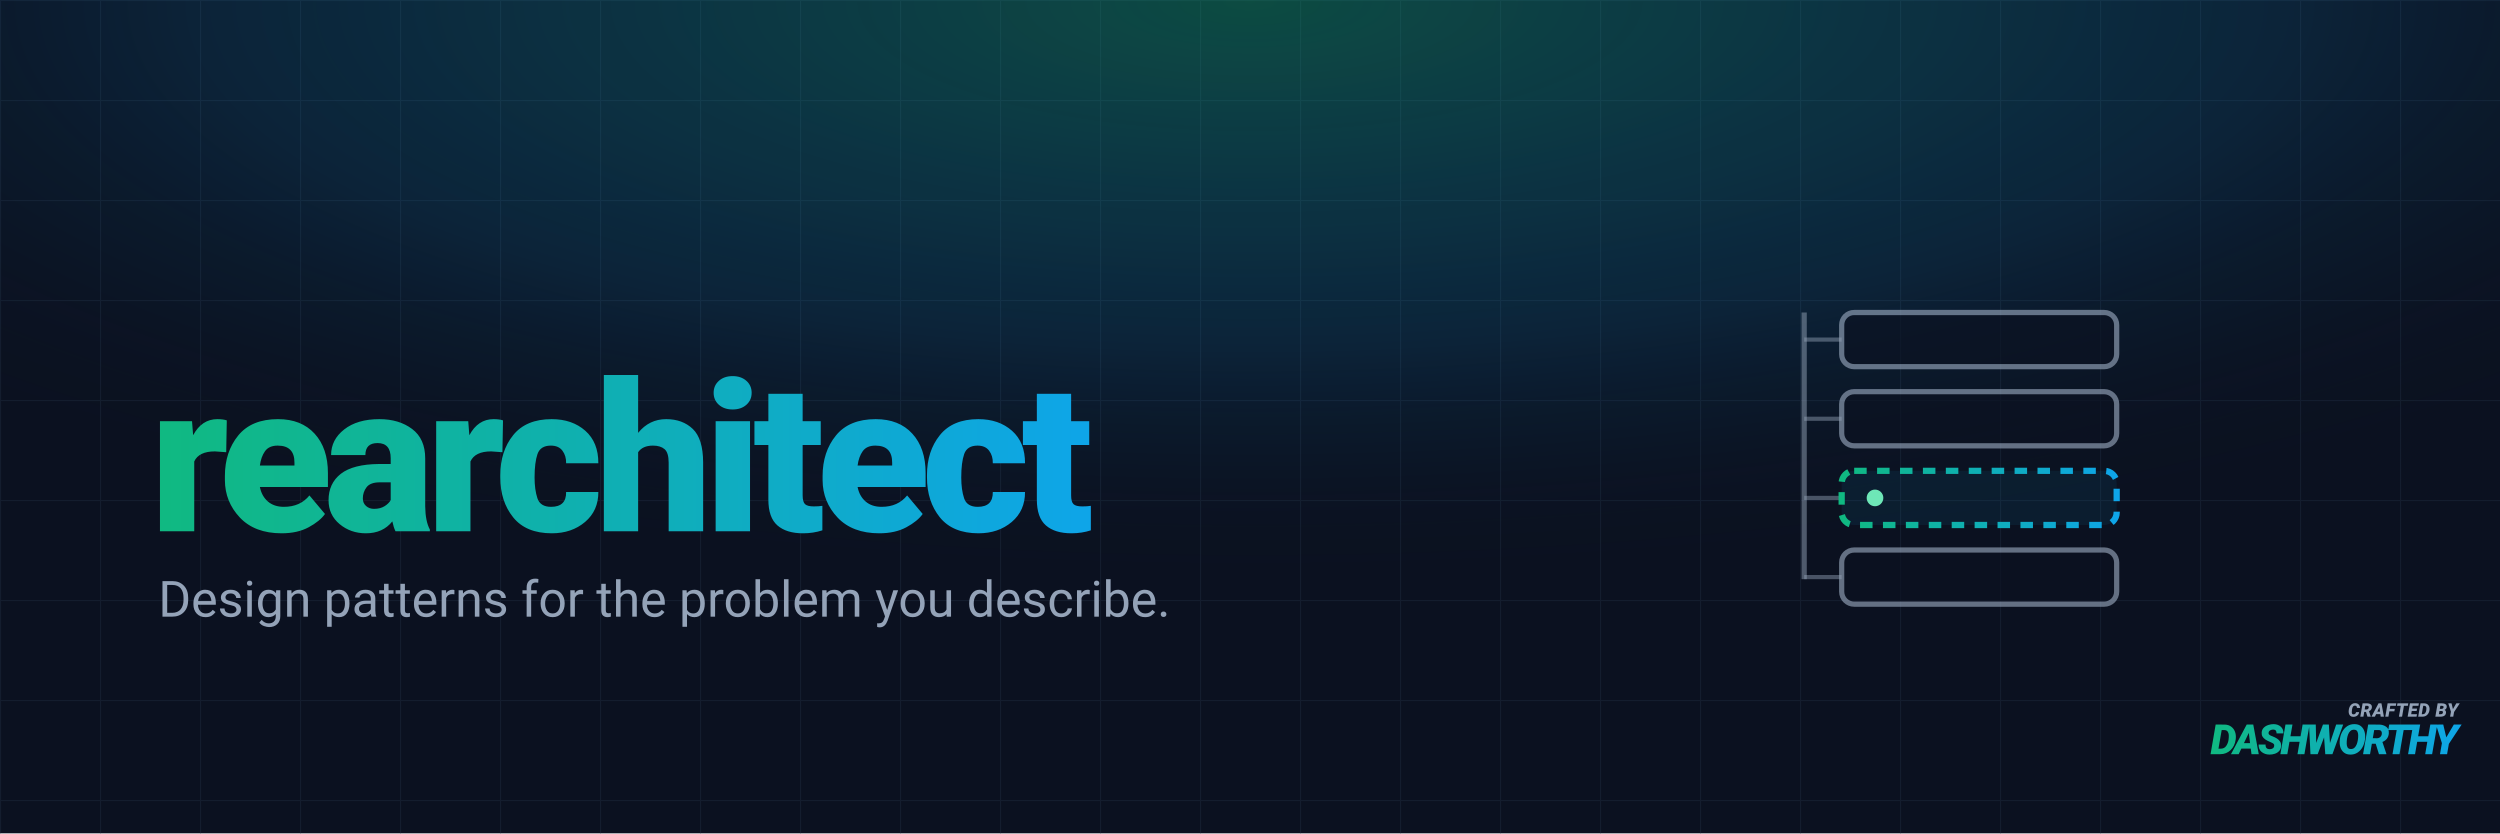
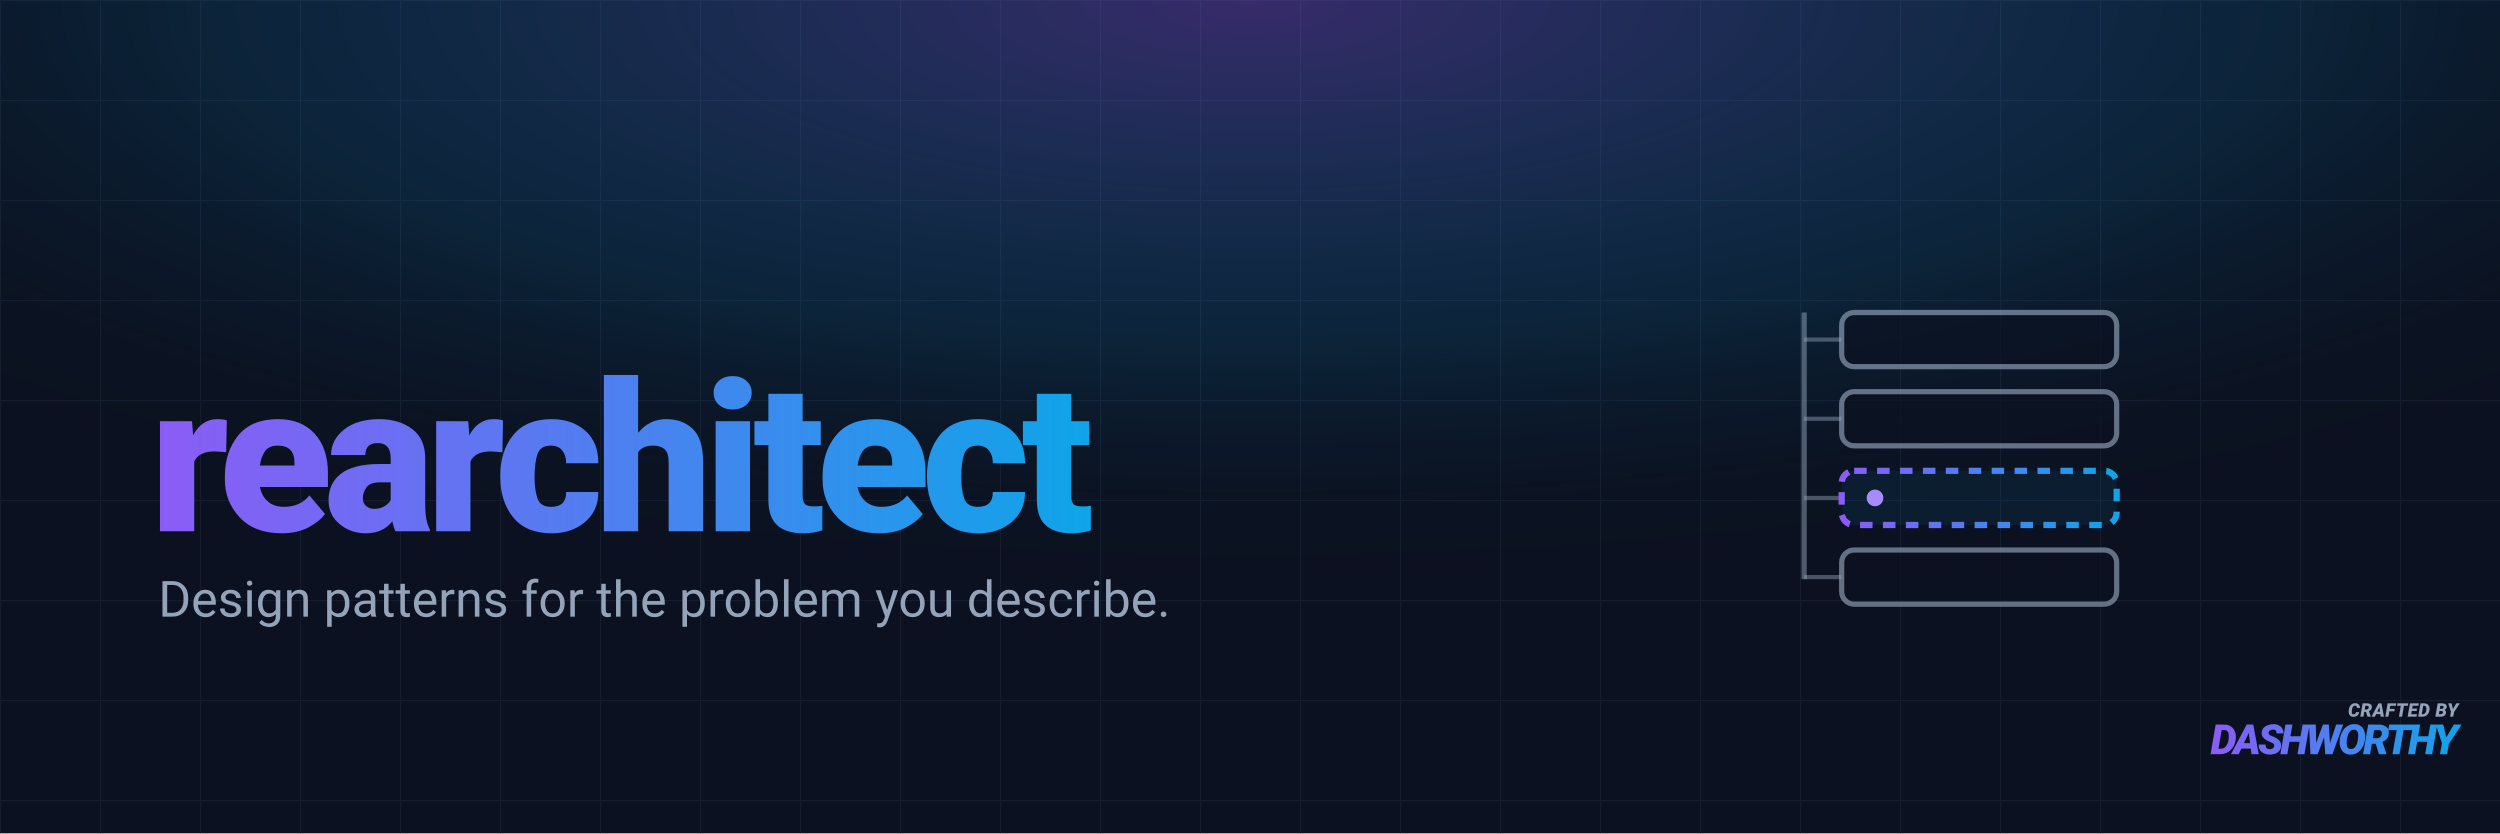
<svg xmlns="http://www.w3.org/2000/svg" viewBox="0 0 1200 400" width="1200" height="400" role="img" aria-label="rearchitect — design patterns for the problem you describe">
  <defs>
    <radialGradient id="glow" cx="50%" cy="0%" r="70%">
-       <stop offset="0%" stop-color="#10B981" stop-opacity="0.35" />
+       <stop offset="0%" stop-color="#8B5CF6" stop-opacity="0.35" />
      <stop offset="60%" stop-color="#0EA5E9" stop-opacity="0.12" />
      <stop offset="100%" stop-color="#0B1120" stop-opacity="0" />
    </radialGradient>
    <linearGradient id="accent" x1="0" y1="0" x2="1" y2="0">
-       <stop offset="0%" stop-color="#10B981" />
+       <stop offset="0%" stop-color="#8B5CF6" />
      <stop offset="100%" stop-color="#0EA5E9" />
    </linearGradient>
    <pattern id="grid" width="48" height="48" patternUnits="userSpaceOnUse">
      <path d="M48 0 L0 0 0 48" fill="none" stroke="#1E293B" stroke-width="1" />
    </pattern>
  </defs>
  <rect width="1200" height="400" fill="#0B1120" />
  <rect width="1200" height="400" fill="url(#grid)" opacity="0.5" />
  <rect width="1200" height="400" fill="url(#glow)" />
  <line x1="866" y1="150" x2="866" y2="278" stroke="#94A3B8" stroke-width="2.5" opacity="0.5" />
  <g fill="#0B1120" stroke="#94A3B8" stroke-width="2.5" opacity="0.65">
    <rect x="884" y="150" width="132" height="26" rx="6" />
    <rect x="884" y="188" width="132" height="26" rx="6" />
    <rect x="884" y="264" width="132" height="26" rx="6" />
  </g>
  <g stroke="#94A3B8" stroke-width="2" opacity="0.45">
    <line x1="866" y1="163" x2="884" y2="163" />
    <line x1="866" y1="201" x2="884" y2="201" />
    <line x1="866" y1="239" x2="884" y2="239" />
    <line x1="866" y1="277" x2="884" y2="277" />
  </g>
  <rect x="884" y="226" width="132" height="26" rx="6" fill="#0EA5E9" fill-opacity="0.08" stroke="url(#accent)" stroke-width="3" stroke-dasharray="6 5" />
-   <circle cx="900" cy="239" r="4" fill="#6EE7B7" />
+   <circle cx="900" cy="239" r="4" fill="#A78BFA" />
  <text x="72" y="255" font-family="-apple-system,BlinkMacSystemFont,'Segoe UI',Roboto,Helvetica,Arial,sans-serif" font-size="100" font-weight="800" letter-spacing="-0.04em" fill="url(#accent)">rearchitect</text>
  <text x="76" y="296" font-family="-apple-system,BlinkMacSystemFont,'Segoe UI',Roboto,Helvetica,Arial,sans-serif" font-size="24" font-weight="400" fill="#94A3B8">Design patterns for the problem you describe.</text>
  <text x="1180" y="344" text-anchor="end" font-family="-apple-system,BlinkMacSystemFont,'Segoe UI',Roboto,Helvetica,Arial,sans-serif" font-size="9" font-weight="800" font-style="italic" letter-spacing="0.02em" fill="#94A3B8">CRAFTED BY</text>
  <text x="1180" y="362" text-anchor="end" font-family="-apple-system,BlinkMacSystemFont,'Segoe UI',Roboto,Helvetica,Arial,sans-serif" font-size="20" font-weight="900" font-style="italic" letter-spacing="-0.07em">
    <tspan fill="url(#accent)">DASHWORTHY</tspan>
  </text>
</svg>
